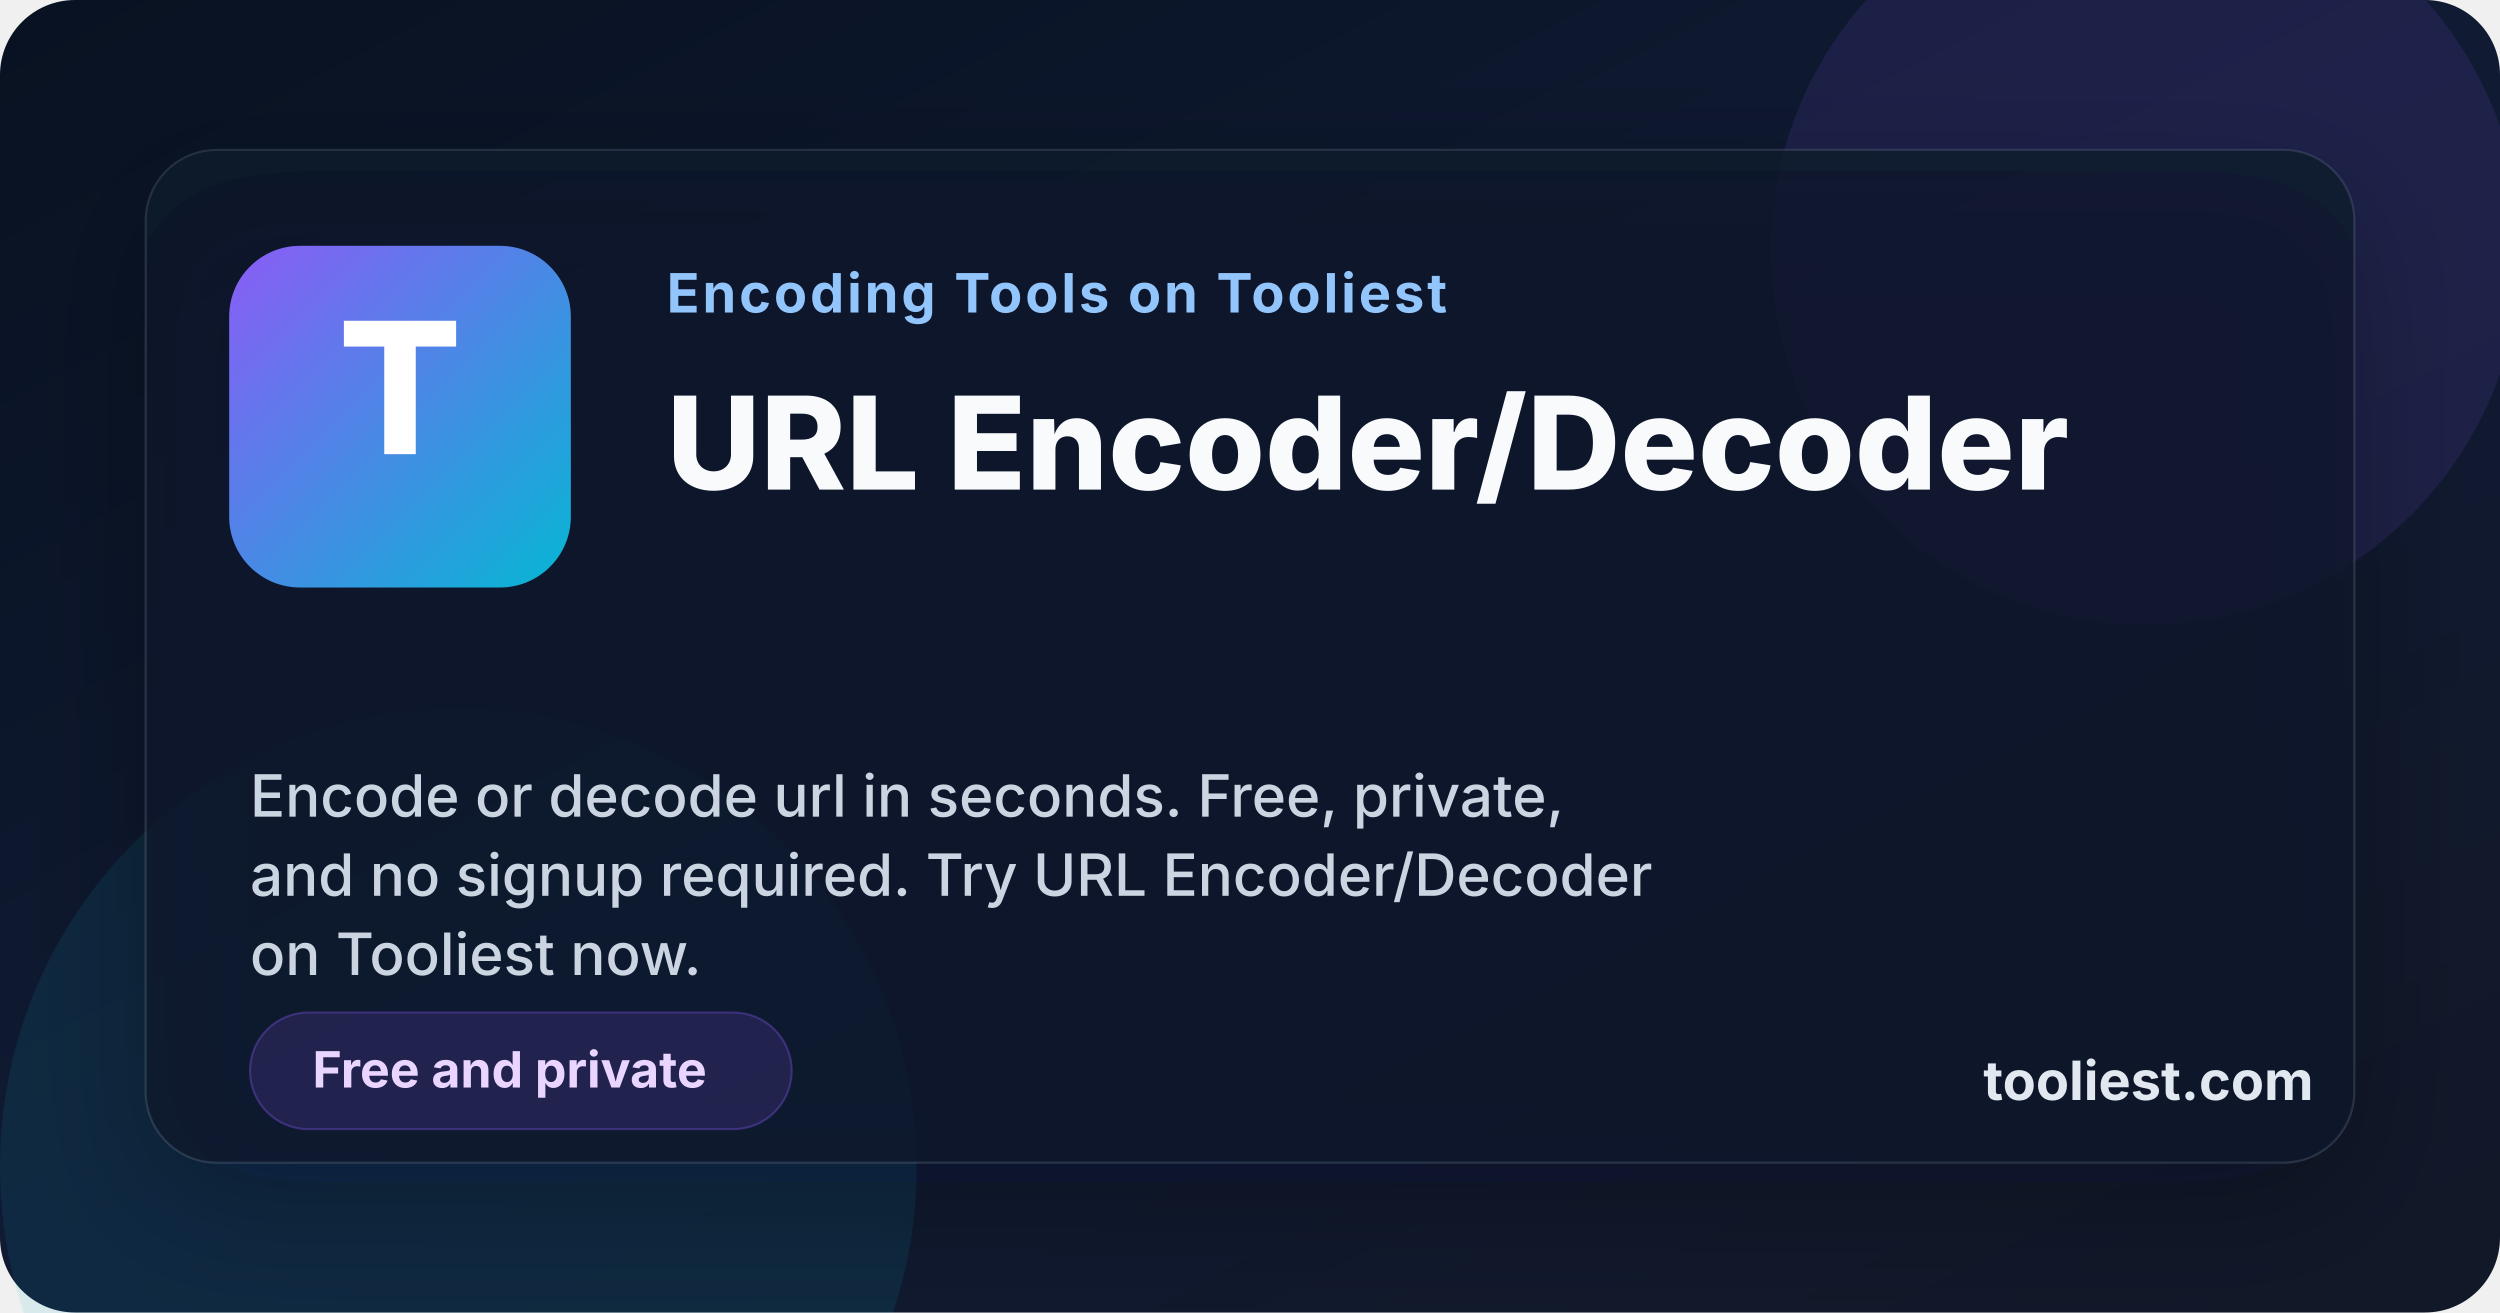
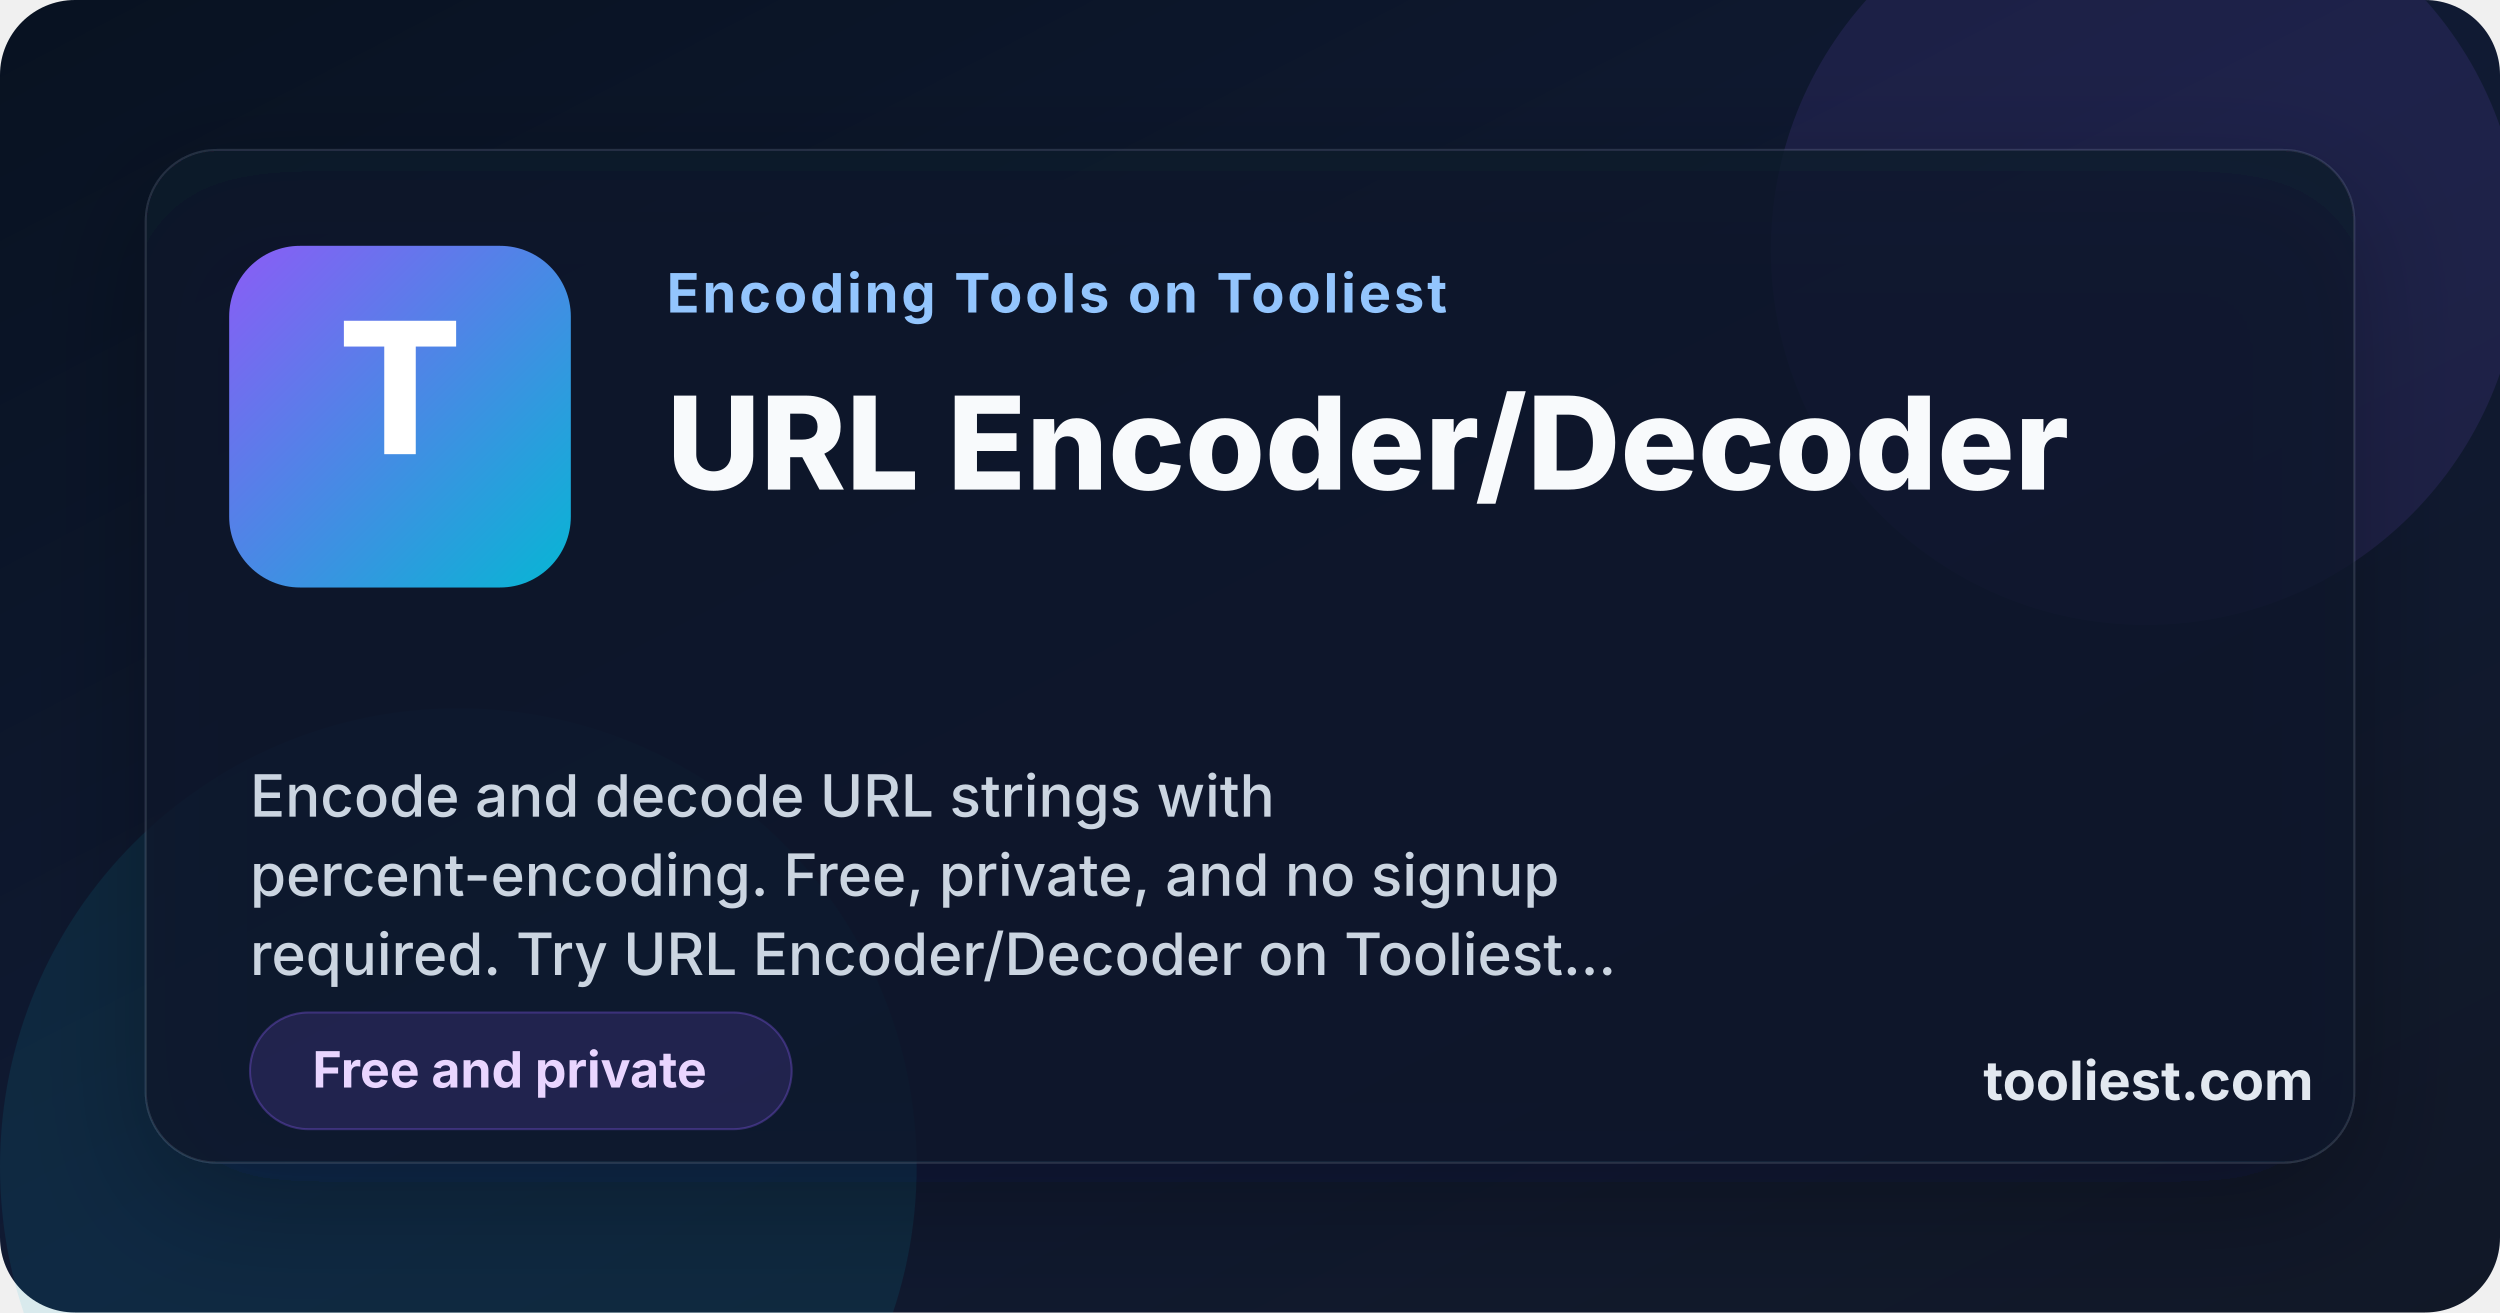
<svg xmlns="http://www.w3.org/2000/svg" width="1200" height="630" viewBox="0 0 1200 630" role="img" aria-labelledby="title desc">
  <defs>
    <linearGradient id="bg" x1="0%" x2="100%" y1="0%" y2="100%">
      <stop offset="0%" stop-color="#081221" />
      <stop offset="50%" stop-color="#101a33" />
      <stop offset="100%" stop-color="#111827" />
    </linearGradient>
    <linearGradient id="accent" x1="0%" x2="100%" y1="0%" y2="100%">
      <stop offset="0%" stop-color="#8b5cf6" />
      <stop offset="100%" stop-color="#06b6d4" />
    </linearGradient>
    <filter id="shadow" x="-20%" y="-20%" width="140%" height="140%">
      <feDropShadow dx="0" dy="20" stdDeviation="30" flood-color="#020617" flood-opacity="0.35" />
    </filter>
  </defs>
  <rect width="1200" height="630" fill="url(#bg)" rx="36" />
  <circle cx="1030" cy="120" r="180" fill="#8b5cf6" opacity="0.12" />
  <circle cx="220" cy="560" r="220" fill="#06b6d4" opacity="0.1" />
  <rect x="70" y="72" width="1060" height="486" rx="34" fill="rgba(15, 23, 42, 0.78)" stroke="rgba(148, 163, 184, 0.18)" filter="url(#shadow)" />
  <rect x="110" y="118" width="164" height="164" rx="34" fill="url(#accent)" />
  <text x="192" y="218" text-anchor="middle" font-family="Inter, Arial, sans-serif" font-size="88" font-weight="800" fill="#ffffff">T</text>
  <text x="320" y="150" font-family="Inter, Arial, sans-serif" font-size="26" font-weight="700" letter-spacing="1.4" fill="#93c5fd">Encoding Tools on Tooliest</text>
  <text x="320" y="235" font-family="Inter, Arial, sans-serif" font-size="62" font-weight="800" fill="#f8fafc">URL Encoder/Decoder</text>
-   <text x="120" y="392" font-family="Inter, Arial, sans-serif" font-size="28" font-weight="500" fill="#cbd5e1">Encode or decode url in seconds. Free, private,</text>
-   <text x="120" y="430" font-family="Inter, Arial, sans-serif" font-size="28" font-weight="500" fill="#cbd5e1">and no signup required. Try URL Encoder/Decoder</text>
-   <text x="120" y="468" font-family="Inter, Arial, sans-serif" font-size="28" font-weight="500" fill="#cbd5e1">on Tooliest now.</text>
+   <text x="120" y="392" font-family="Inter, Arial, sans-serif" font-size="28" font-weight="500" fill="#cbd5e1">Encode and decode URL strings with</text>
+   <text x="120" y="430" font-family="Inter, Arial, sans-serif" font-size="28" font-weight="500" fill="#cbd5e1">percent-encoding. Free, private, and no signup</text>
+   <text x="120" y="468" font-family="Inter, Arial, sans-serif" font-size="28" font-weight="500" fill="#cbd5e1">required. Try URL Encoder/Decoder on Tooliest...</text>
  <rect x="120" y="486" width="260" height="56" rx="28" fill="rgba(139, 92, 246, 0.16)" stroke="rgba(139, 92, 246, 0.32)" />
  <text x="150" y="522" font-family="Inter, Arial, sans-serif" font-size="24" font-weight="700" fill="#e9d5ff">Free and private</text>
  <text x="952" y="528" font-family="Inter, Arial, sans-serif" font-size="26" font-weight="700" fill="#e2e8f0">tooliest.com</text>
</svg>
